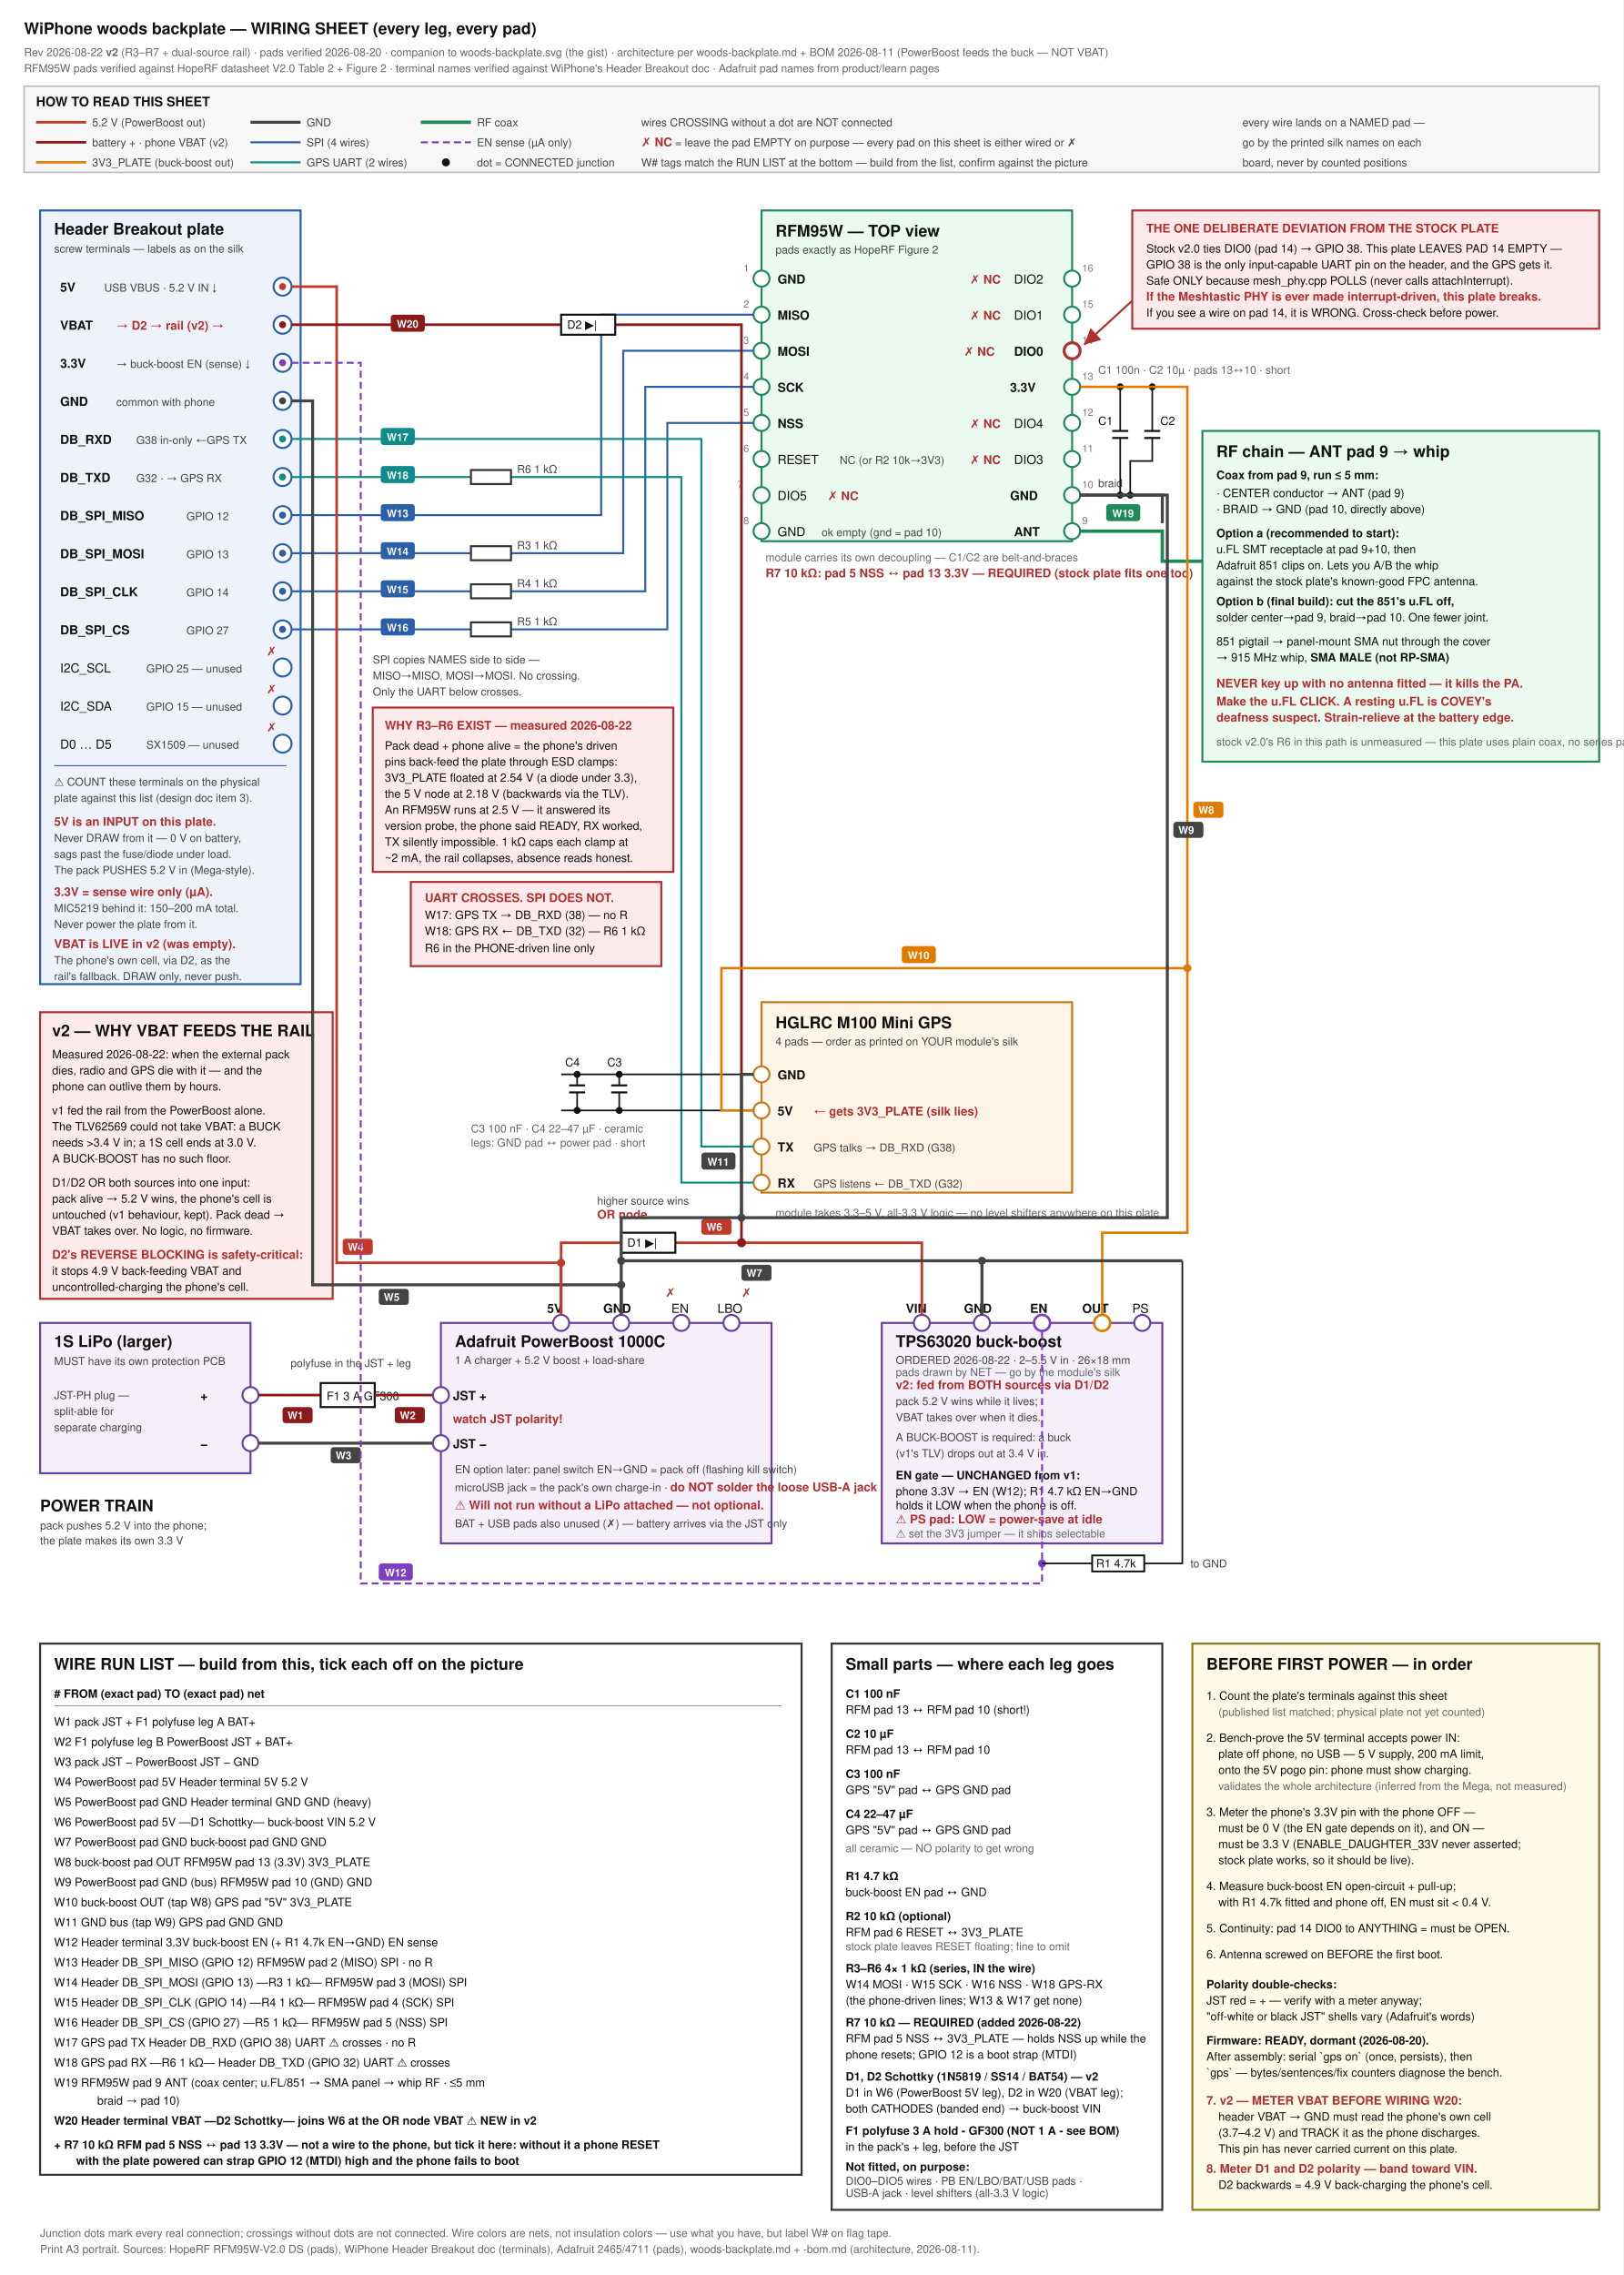
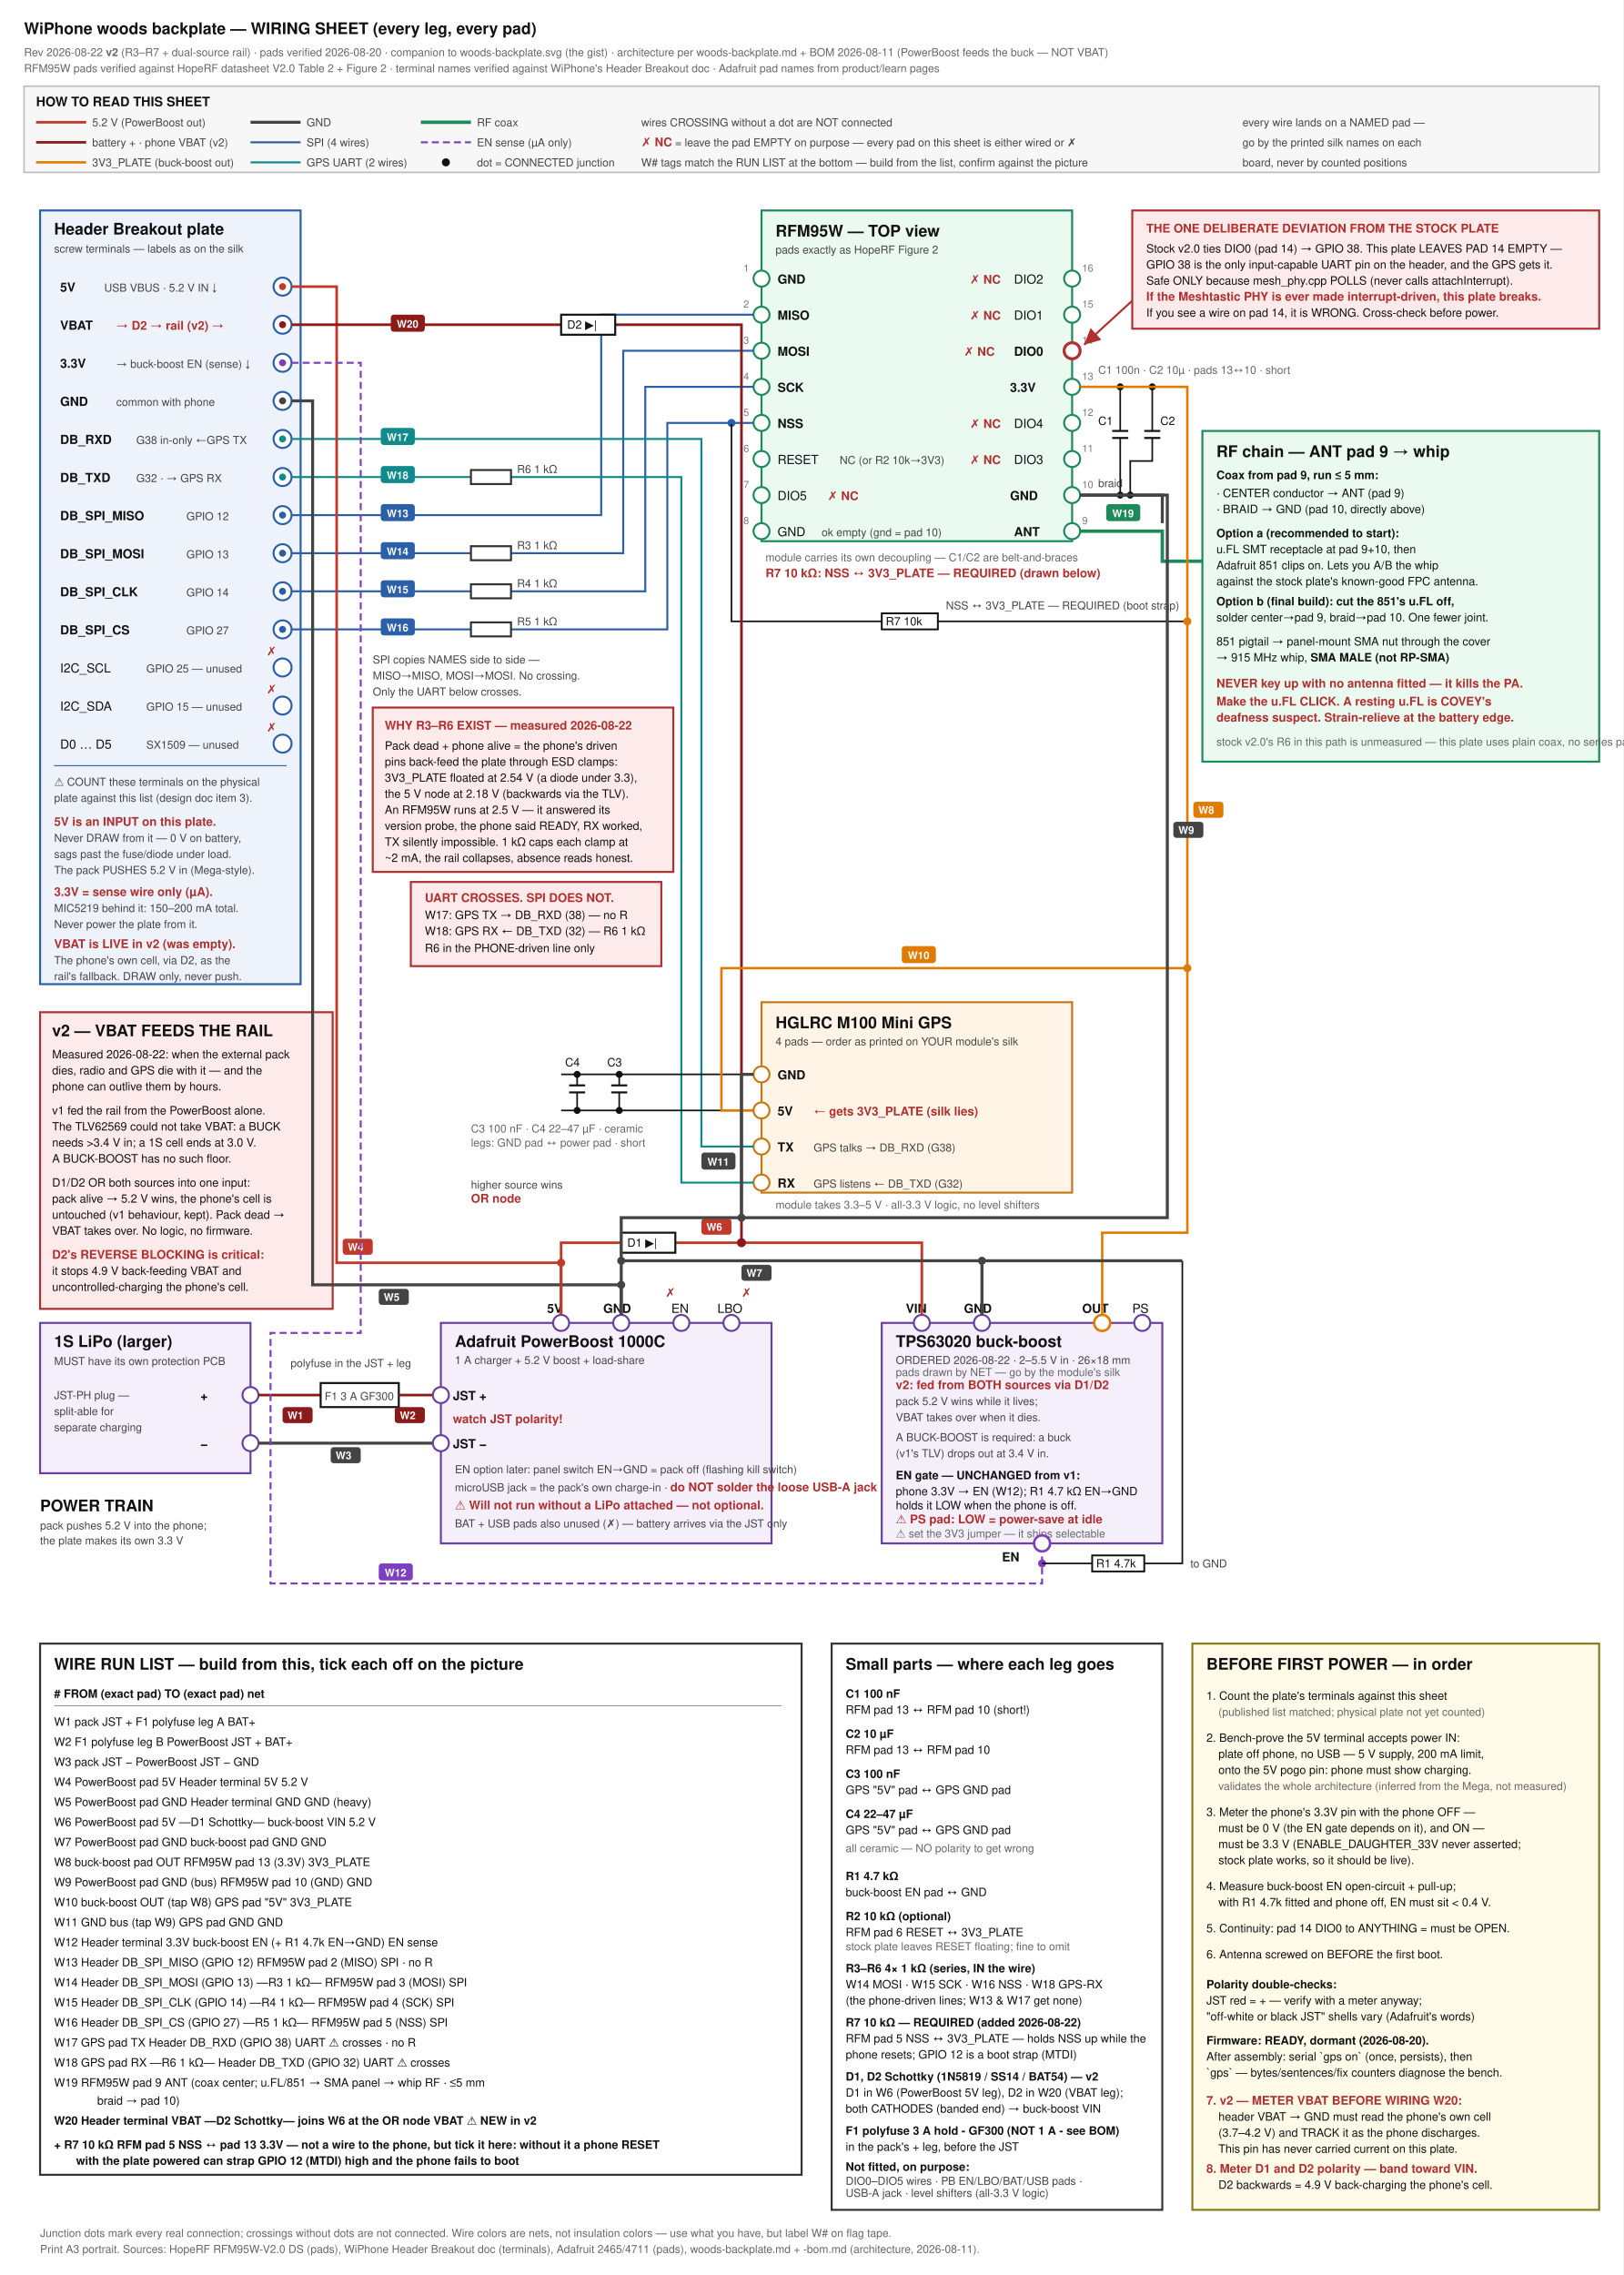
<svg xmlns="http://www.w3.org/2000/svg" viewBox="0 0 1620 2270" font-family="Helvetica,Arial,sans-serif">
  <style>
  .bg{fill:#ffffff}
  .box{fill:#fff;stroke:#333;stroke-width:2}
  .hdr{fill:#eef3fb;stroke:#2b5fa8;stroke-width:2}
  .rf{fill:#eafaf1;stroke:#1e8a5a;stroke-width:2}
  .gps{fill:#fff4e6;stroke:#c47a1a;stroke-width:2}
  .pwr{fill:#f4effa;stroke:#6b3fa0;stroke-width:2}
  .warn{fill:#fdeaea;stroke:#b03030;stroke-width:2}
  .chk{fill:#fffbe8;stroke:#8a7a1e;stroke-width:2}
  .tt{font-size:16px;font-weight:bold;fill:#111}
  .t{font-size:13px;fill:#111}
  .ts{font-size:11px;fill:#444}
  .tw{font-size:12px;fill:#b03030;font-weight:bold}
  .tk{font-size:11.5px;fill:#111}
  .note{font-size:11px;fill:#666}
  .pin{font-size:12.5px;fill:#111}
  .pinno{font-size:10px;fill:#777}
  .wtag{font-size:10.5px;font-weight:bold;fill:#fff}
  .nc{font-size:12px;font-weight:bold;fill:#b03030}
  /* nets */
  .w5v{stroke:#c0392b;stroke-width:2.6;fill:none}
  .wbat{stroke:#8b1a1a;stroke-width:2.6;fill:none}
  .w33{stroke:#e07b00;stroke-width:2.4;fill:none}
  .wgnd{stroke:#444;stroke-width:3;fill:none}
  .wspi{stroke:#2b5fa8;stroke-width:2;fill:none}
  .wuart{stroke:#0f8b8b;stroke-width:2;fill:none}
  .wrf{stroke:#1e8a5a;stroke-width:3.4;fill:none}
  .wen{stroke:#7d3fbf;stroke-width:2;fill:none;stroke-dasharray:7 4}
  .leg{stroke:#111;stroke-width:1.6;fill:none}
</style>
  <rect x="0" y="0" width="1620" height="2270" class="bg" />
  <text x="24" y="34" class="tt" font-size="21">WiPhone woods backplate — WIRING SHEET (every leg, every pad)</text>
  <text x="24" y="56" class="note">Rev 2026-08-22 <tspan font-weight="bold">v2</tspan> (R3–R7 + dual-source rail) · pads verified 2026-08-20 · companion to woods-backplate.svg (the gist) · architecture per woods-backplate.md + BOM 2026-08-11 (PowerBoost feeds the buck — NOT VBAT)</text>
  <text x="24" y="72" class="note">RFM95W pads verified against HopeRF datasheet V2.0 Table 2 + Figure 2 · terminal names verified against WiPhone's Header Breakout doc · Adafruit pad names from product/learn pages</text>
  <rect x="24" y="86" width="1572" height="86" fill="#f7f7f7" stroke="#bbb" stroke-width="1.5" />
  <text x="36" y="106" class="t" font-weight="bold">HOW TO READ THIS SHEET</text>
  <line x1="36" y1="122" x2="86" y2="122" class="w5v" />
  <text x="92" y="126" class="ts">5.2 V (PowerBoost out)</text>
  <line x1="36" y1="142" x2="86" y2="142" class="wbat" />
  <text x="92" y="146" class="ts">battery + · phone VBAT (v2)</text>
  <line x1="36" y1="162" x2="86" y2="162" class="w33" />
  <text x="92" y="166" class="ts">3V3_PLATE (buck-boost out)</text>
  <line x1="250" y1="122" x2="300" y2="122" class="wgnd" />
  <text x="306" y="126" class="ts">GND</text>
  <line x1="250" y1="142" x2="300" y2="142" class="wspi" />
  <text x="306" y="146" class="ts">SPI (4 wires)</text>
  <line x1="250" y1="162" x2="300" y2="162" class="wuart" />
  <text x="306" y="166" class="ts">GPS UART (2 wires)</text>
  <line x1="420" y1="122" x2="470" y2="122" class="wrf" />
  <text x="476" y="126" class="ts">RF coax</text>
  <line x1="420" y1="142" x2="470" y2="142" class="wen" />
  <text x="476" y="146" class="ts">EN sense (µA only)</text>
  <circle cx="445" cy="162" r="4" fill="#111" />
  <text x="476" y="166" class="ts">dot = CONNECTED junction</text>
  <text x="640" y="126" class="ts">wires CROSSING without a dot are NOT connected</text>
  <text x="640" y="146" class="ts">
    <tspan class="nc">✗ NC</tspan> = leave the pad EMPTY on purpose — every pad on this sheet is either wired or ✗</text>
  <text x="640" y="166" class="ts">W# tags match the RUN LIST at the bottom — build from the list, confirm against the picture</text>
  <text x="1240" y="126" class="ts">every wire lands on a NAMED pad —</text>
  <text x="1240" y="146" class="ts">go by the printed silk names on each</text>
  <text x="1240" y="166" class="ts">board, never by counted positions</text>
  <rect x="40" y="210" width="260" height="772" class="hdr" />
  <text x="54" y="234" class="tt">Header Breakout plate</text>
  <text x="54" y="252" class="ts">screw terminals — labels as on the silk</text>
  <g>
    <circle cx="282" cy="286" r="9" fill="#fff" stroke="#2b5fa8" stroke-width="2" />
    <circle cx="282" cy="286" r="3.5" fill="#c0392b" />
    <text x="60" y="291" class="pin" font-weight="bold">5V</text>
    <text x="104" y="291" class="ts">USB VBUS · 5.2 V IN ↓</text>
    <circle cx="282" cy="324" r="9" fill="#fff" stroke="#2b5fa8" stroke-width="2" />
    <circle cx="282" cy="324" r="3.5" fill="#8b1a1a" />
    <text x="60" y="329" class="pin" font-weight="bold">VBAT</text>
    <text x="116" y="329" class="tw">→ D2 → rail (v2) →</text>
    <circle cx="282" cy="362" r="9" fill="#fff" stroke="#2b5fa8" stroke-width="2" />
    <circle cx="282" cy="362" r="3.5" fill="#7d3fbf" />
    <text x="60" y="367" class="pin" font-weight="bold">3.3V</text>
    <text x="116" y="367" class="ts">→ buck-boost EN (sense) ↓</text>
    <circle cx="282" cy="400" r="9" fill="#fff" stroke="#2b5fa8" stroke-width="2" />
    <circle cx="282" cy="400" r="3.5" fill="#444" />
    <text x="60" y="405" class="pin" font-weight="bold">GND</text>
    <text x="116" y="405" class="ts">common with phone</text>
    <circle cx="282" cy="438" r="9" fill="#fff" stroke="#2b5fa8" stroke-width="2" />
    <circle cx="282" cy="438" r="3.5" fill="#0f8b8b" />
    <text x="60" y="443" class="pin" font-weight="bold">DB_RXD</text>
    <text x="136" y="443" class="ts">G38 in-only ←GPS TX</text>
    <circle cx="282" cy="476" r="9" fill="#fff" stroke="#2b5fa8" stroke-width="2" />
    <circle cx="282" cy="476" r="3.5" fill="#0f8b8b" />
    <text x="60" y="481" class="pin" font-weight="bold">DB_TXD</text>
    <text x="136" y="481" class="ts">G32 · → GPS RX</text>
    <circle cx="282" cy="514" r="9" fill="#fff" stroke="#2b5fa8" stroke-width="2" />
    <circle cx="282" cy="514" r="3.5" fill="#2b5fa8" />
    <text x="60" y="519" class="pin" font-weight="bold">DB_SPI_MISO</text>
    <text x="186" y="519" class="ts">GPIO 12</text>
    <circle cx="282" cy="552" r="9" fill="#fff" stroke="#2b5fa8" stroke-width="2" />
    <circle cx="282" cy="552" r="3.5" fill="#2b5fa8" />
    <text x="60" y="557" class="pin" font-weight="bold">DB_SPI_MOSI</text>
    <text x="186" y="557" class="ts">GPIO 13</text>
    <circle cx="282" cy="590" r="9" fill="#fff" stroke="#2b5fa8" stroke-width="2" />
    <circle cx="282" cy="590" r="3.5" fill="#2b5fa8" />
    <text x="60" y="595" class="pin" font-weight="bold">DB_SPI_CLK</text>
    <text x="186" y="595" class="ts">GPIO 14</text>
    <circle cx="282" cy="628" r="9" fill="#fff" stroke="#2b5fa8" stroke-width="2" />
    <circle cx="282" cy="628" r="3.5" fill="#2b5fa8" />
    <text x="60" y="633" class="pin" font-weight="bold">DB_SPI_CS</text>
    <text x="186" y="633" class="ts">GPIO 27</text>
    <circle cx="282" cy="666" r="9" fill="#fff" stroke="#2b5fa8" stroke-width="2" />
    <text x="266" y="654" class="nc">✗</text>
    <text x="60" y="671" class="pin">I2C_SCL</text>
    <text x="146" y="671" class="ts">GPIO 25 — unused</text>
    <circle cx="282" cy="704" r="9" fill="#fff" stroke="#2b5fa8" stroke-width="2" />
    <text x="266" y="692" class="nc">✗</text>
    <text x="60" y="709" class="pin">I2C_SDA</text>
    <text x="146" y="709" class="ts">GPIO 15 — unused</text>
    <circle cx="282" cy="742" r="9" fill="#fff" stroke="#2b5fa8" stroke-width="2" />
    <text x="266" y="730" class="nc">✗</text>
    <text x="60" y="747" class="pin">D0 … D5</text>
    <text x="146" y="747" class="ts">SX1509 — unused</text>
  </g>
  <line x1="54" y1="764" x2="286" y2="764" stroke="#2b5fa8" stroke-width="1" />
  <text x="54" y="784" class="ts">⚠ COUNT these terminals on the physical</text>
  <text x="54" y="800" class="ts">plate against this list (design doc item 3).</text>
  <text x="54" y="824" class="tw">5V is an INPUT on this plate.</text>
  <text x="54" y="840" class="ts">Never DRAW from it — 0 V on battery,</text>
  <text x="54" y="856" class="ts">sags past the fuse/diode under load.</text>
  <text x="54" y="872" class="ts">The pack PUSHES 5.2 V in (Mega-style).</text>
  <text x="54" y="894" class="tw">3.3V = sense wire only (µA).</text>
  <text x="54" y="910" class="ts">MIC5219 behind it: 150–200 mA total.</text>
  <text x="54" y="926" class="ts">Never power the plate from it.</text>
  <text x="54" y="946" class="tw">VBAT is LIVE in v2 (was empty).</text>
  <text x="54" y="962" class="ts">The phone's own cell, via D2, as the</text>
  <text x="54" y="978" class="ts">rail's fallback. DRAW only, never push.</text>
  <g>
-     <rect x="40" y="1010" width="292" height="286" class="warn" />
-     <text x="52" y="1034" class="tt">v2 — WHY VBAT FEEDS THE RAIL</text>
+     <rect x="40" y="1010" width="292" height="296" class="warn" />
+     <text x="52" y="1034" class="tt">v2 — VBAT FEEDS THE RAIL</text>
    <text x="52" y="1056" class="tk">Measured 2026-08-22: when the external pack</text>
    <text x="52" y="1072" class="tk">dies, radio and GPS die with it — and the</text>
    <text x="52" y="1088" class="tk">phone can outlive them by hours.</text>
    <text x="52" y="1112" class="tk">v1 fed the rail from the PowerBoost alone.</text>
    <text x="52" y="1128" class="tk">The TLV62569 could not take VBAT: a BUCK</text>
    <text x="52" y="1144" class="tk">needs &gt;3.4 V in; a 1S cell ends at 3.0 V.</text>
    <text x="52" y="1160" class="tk">A BUCK-BOOST has no such floor.</text>
    <text x="52" y="1184" class="tk">D1/D2 OR both sources into one input:</text>
    <text x="52" y="1200" class="tk">pack alive → 5.2 V wins, the phone's cell is</text>
    <text x="52" y="1216" class="tk">untouched (v1 behaviour, kept). Pack dead →</text>
    <text x="52" y="1232" class="tk">VBAT takes over. No logic, no firmware.</text>
-     <text x="52" y="1256" class="tw">D2's REVERSE BLOCKING is safety-critical:</text>
+     <text x="52" y="1256" class="tw">D2's REVERSE BLOCKING is critical:</text>
    <text x="52" y="1272" class="tk">it stops 4.9 V back-feeding VBAT and</text>
    <text x="52" y="1288" class="tk">uncontrolled-charging the phone's cell.</text>
  </g>
  <rect x="760" y="210" width="310" height="330" class="rf" />
  <text x="774" y="236" class="tt">RFM95W — TOP view</text>
  <text x="774" y="253" class="ts">pads exactly as HopeRF Figure 2</text>
  <g>
    <circle cx="760" cy="278" r="8" fill="#fff" stroke="#1e8a5a" stroke-width="2" />
    <text x="742" y="271" class="pinno">1</text>
    <text x="776" y="283" class="pin" font-weight="bold">GND</text>
    <circle cx="760" cy="314" r="8" fill="#fff" stroke="#1e8a5a" stroke-width="2" />
    <text x="742" y="307" class="pinno">2</text>
    <text x="776" y="319" class="pin" font-weight="bold">MISO</text>
    <circle cx="760" cy="350" r="8" fill="#fff" stroke="#1e8a5a" stroke-width="2" />
    <text x="742" y="343" class="pinno">3</text>
    <text x="776" y="355" class="pin" font-weight="bold">MOSI</text>
    <circle cx="760" cy="386" r="8" fill="#fff" stroke="#1e8a5a" stroke-width="2" />
    <text x="742" y="379" class="pinno">4</text>
    <text x="776" y="391" class="pin" font-weight="bold">SCK</text>
    <circle cx="760" cy="422" r="8" fill="#fff" stroke="#1e8a5a" stroke-width="2" />
    <text x="742" y="415" class="pinno">5</text>
    <text x="776" y="427" class="pin" font-weight="bold">NSS</text>
    <circle cx="760" cy="458" r="8" fill="#fff" stroke="#1e8a5a" stroke-width="2" />
    <text x="742" y="451" class="pinno">6</text>
    <text x="776" y="463" class="pin">RESET</text>
    <text x="838" y="463" class="ts">NC (or R2 10k→3V3)</text>
    <circle cx="760" cy="494" r="8" fill="#fff" stroke="#1e8a5a" stroke-width="2" />
-     <text x="736" y="487" class="pinno">7</text>
+     <text x="742" y="487" class="pinno">7</text>
    <text x="776" y="499" class="pin">DIO5</text>
    <text x="826" y="499" class="nc">✗ NC</text>
    <circle cx="760" cy="530" r="8" fill="#fff" stroke="#1e8a5a" stroke-width="2" />
    <text x="742" y="523" class="pinno">8</text>
    <text x="776" y="535" class="pin">GND</text>
    <text x="820" y="535" class="ts">ok empty (gnd = pad 10)</text>
  </g>
  <g>
    <circle cx="1070" cy="278" r="8" fill="#fff" stroke="#1e8a5a" stroke-width="2" />
    <text x="1080" y="271" class="pinno">16</text>
    <text x="1012" y="283" class="pin">DIO2</text>
    <text x="968" y="283" class="nc">✗ NC</text>
    <circle cx="1070" cy="314" r="8" fill="#fff" stroke="#1e8a5a" stroke-width="2" />
    <text x="1080" y="307" class="pinno">15</text>
    <text x="1012" y="319" class="pin">DIO1</text>
    <text x="968" y="319" class="nc">✗ NC</text>
    <circle cx="1070" cy="350" r="8" fill="#fff" stroke="#b03030" stroke-width="3" />
    <text x="1080" y="343" class="pinno">14</text>
    <text x="1012" y="355" class="pin" font-weight="bold" fill="#b03030">DIO0</text>
    <text x="962" y="355" class="nc">✗ NC</text>
    <circle cx="1070" cy="386" r="8" fill="#fff" stroke="#1e8a5a" stroke-width="2" />
    <text x="1080" y="379" class="pinno">13</text>
    <text x="1008" y="391" class="pin" font-weight="bold">3.3V</text>
    <circle cx="1070" cy="422" r="8" fill="#fff" stroke="#1e8a5a" stroke-width="2" />
    <text x="1080" y="415" class="pinno">12</text>
    <text x="1012" y="427" class="pin">DIO4</text>
    <text x="968" y="427" class="nc">✗ NC</text>
    <circle cx="1070" cy="458" r="8" fill="#fff" stroke="#1e8a5a" stroke-width="2" />
    <text x="1080" y="451" class="pinno">11</text>
    <text x="1012" y="463" class="pin">DIO3</text>
    <text x="968" y="463" class="nc">✗ NC</text>
    <circle cx="1070" cy="494" r="8" fill="#fff" stroke="#1e8a5a" stroke-width="2" />
    <text x="1080" y="487" class="pinno">10</text>
    <text x="1008" y="499" class="pin" font-weight="bold">GND</text>
    <circle cx="1070" cy="530" r="8" fill="#fff" stroke="#1e8a5a" stroke-width="2" />
    <text x="1080" y="523" class="pinno">9</text>
    <text x="1012" y="535" class="pin" font-weight="bold">ANT</text>
  </g>
  <text x="764" y="560" class="note">module carries its own decoupling — C1/C2 are belt-and-braces</text>
-   <text x="764" y="576" class="tw">R7 10 kΩ: pad 5 NSS ↔ pad 13 3.3V — REQUIRED (stock plate fits one too)</text>
+   <text x="764" y="576" class="tw">R7 10 kΩ: NSS ↔ 3V3_PLATE — REQUIRED (drawn below)</text>
  <rect x="1130" y="210" width="466" height="118" class="warn" />
  <text x="1144" y="232" class="tw">THE ONE DELIBERATE DEVIATION FROM THE STOCK PLATE</text>
  <text x="1144" y="252" class="tk">Stock v2.0 ties DIO0 (pad 14) → GPIO 38. This plate LEAVES PAD 14 EMPTY —</text>
  <text x="1144" y="268" class="tk">GPIO 38 is the only input-capable UART pin on the header, and the GPS gets it.</text>
  <text x="1144" y="284" class="tk">Safe ONLY because mesh_phy.cpp POLLS (never calls attachInterrupt).</text>
  <text x="1144" y="300" class="tw">If the Meshtastic PHY is ever made interrupt-driven, this plate breaks.</text>
  <text x="1144" y="316" class="tk">If you see a wire on pad 14, it is WRONG. Cross-check before power.</text>
  <path d="M1130 300 L1082 344" stroke="#b03030" stroke-width="2" fill="none" marker-end="url(#arr)" />
  <defs>
    <marker id="arr" markerWidth="10" markerHeight="8" refX="8" refY="4" orient="auto">
      <path d="M0,0 L8,4 L0,8 z" fill="#b03030" />
    </marker>
  </defs>
+   <g>
+     <circle cx="730" cy="422" r="4" fill="#2b5fa8" />
+     <polyline class="leg" points="730,422 730,620 1185,620" />
+     <rect x="880" y="612" width="56" height="16" fill="#fff" stroke="#111" stroke-width="1.8" />
+     <text x="884" y="624" class="tk">R7 10k</text>
+     <circle cx="1185" cy="620" r="4" fill="#e07b00" />
+     <text x="944" y="608" class="ts">NSS ↔ 3V3_PLATE — REQUIRED (boot strap)</text>
+   </g>
  <g>
    <polyline class="wspi" points="291,514 600,514 600,314 752,314" />
    <polyline class="wspi" points="291,552 622,552 622,350 752,350" />
    <polyline class="wspi" points="291,590 644,590 644,386 752,386" />
    <polyline class="wspi" points="291,628 666,628 666,422 752,422" />
    <rect x="380" y="503" width="34" height="17" rx="3" fill="#2b5fa8" />
    <text x="386" y="516" class="wtag">W13</text>
    <rect x="380" y="541" width="34" height="17" rx="3" fill="#2b5fa8" />
    <text x="386" y="554" class="wtag">W14</text>
    <rect x="380" y="579" width="34" height="17" rx="3" fill="#2b5fa8" />
    <text x="386" y="592" class="wtag">W15</text>
    <rect x="380" y="617" width="34" height="17" rx="3" fill="#2b5fa8" />
    <text x="386" y="630" class="wtag">W16</text>
    <rect x="470" y="545" width="40" height="14" class="box" />
    <text x="516" y="548" class="ts">R3 1 kΩ</text>
    <rect x="470" y="583" width="40" height="14" class="box" />
    <text x="516" y="586" class="ts">R4 1 kΩ</text>
    <rect x="470" y="621" width="40" height="14" class="box" />
    <text x="516" y="624" class="ts">R5 1 kΩ</text>
    <text x="372" y="662" class="ts">SPI copies NAMES side to side —</text>
    <text x="372" y="678" class="ts">MISO→MISO, MOSI→MOSI. No crossing.</text>
    <text x="372" y="694" class="ts">Only the UART below crosses.</text>
  </g>
  <g>
    <rect x="372" y="706" width="300" height="164" class="warn" />
    <text x="384" y="728" class="tw">WHY R3–R6 EXIST — measured 2026-08-22</text>
    <text x="384" y="748" class="tk">Pack dead + phone alive = the phone's driven</text>
    <text x="384" y="764" class="tk">pins back-feed the plate through ESD clamps:</text>
    <text x="384" y="780" class="tk">3V3_PLATE floated at 2.54 V (a diode under 3.3),</text>
    <text x="384" y="796" class="tk">the 5 V node at 2.18 V (backwards via the TLV).</text>
    <text x="384" y="812" class="tk">An RFM95W runs at 2.5 V — it answered its</text>
    <text x="384" y="828" class="tk">version probe, the phone said READY, RX worked,</text>
    <text x="384" y="844" class="tk">TX silently impossible. 1 kΩ caps each clamp at</text>
    <text x="384" y="860" class="tk">~2 mA, the rail collapses, absence reads honest.</text>
  </g>
  <rect x="760" y="1000" width="310" height="190" class="gps" />
  <text x="774" y="1026" class="tt">HGLRC M100 Mini GPS</text>
  <text x="774" y="1043" class="ts">4 pads — order as printed on YOUR module's silk</text>
  <g>
    <circle cx="760" cy="1072" r="8" fill="#fff" stroke="#c47a1a" stroke-width="2" />
    <text x="776" y="1077" class="pin" font-weight="bold">GND</text>
    <circle cx="760" cy="1108" r="8" fill="#fff" stroke="#c47a1a" stroke-width="2" />
    <text x="776" y="1113" class="pin" font-weight="bold">5V</text>
    <text x="812" y="1113" class="tw">← gets 3V3_PLATE (silk lies)</text>
    <circle cx="760" cy="1144" r="8" fill="#fff" stroke="#c47a1a" stroke-width="2" />
    <text x="776" y="1149" class="pin" font-weight="bold">TX</text>
    <text x="812" y="1149" class="ts">GPS talks → DB_RXD (G38)</text>
    <circle cx="760" cy="1180" r="8" fill="#fff" stroke="#c47a1a" stroke-width="2" />
    <text x="776" y="1185" class="pin" font-weight="bold">RX</text>
    <text x="812" y="1185" class="ts">GPS listens ← DB_TXD (G32)</text>
  </g>
-   <text x="774" y="1214" class="note">module takes 3.3–5 V, all-3.3 V logic — no level shifters anywhere on this plate</text>
+   <text x="774" y="1206" class="note">module takes 3.3–5 V · all-3.3 V logic, no level shifters</text>
  <g>
    <polyline class="wuart" points="291,438 700,438 700,1144 752,1144" />
    <polyline class="wuart" points="291,476 680,476 680,1180 752,1180" />
    <rect x="380" y="427" width="34" height="17" rx="3" fill="#0f8b8b" />
    <text x="386" y="440" class="wtag">W17</text>
    <rect x="380" y="465" width="34" height="17" rx="3" fill="#0f8b8b" />
    <text x="386" y="478" class="wtag">W18</text>
    <rect x="470" y="469" width="40" height="14" class="box" />
    <text x="516" y="472" class="ts">R6 1 kΩ</text>
    <rect x="410" y="880" width="250" height="84" class="warn" />
    <text x="424" y="900" class="tw">UART CROSSES. SPI DOES NOT.</text>
    <text x="424" y="917" class="tk">W17: GPS TX → DB_RXD (38) — no R</text>
    <text x="424" y="933" class="tk">W18: GPS RX ← DB_TXD (32) — R6 1 kΩ</text>
    <text x="424" y="950" class="tk">R6 in the PHONE-driven line only</text>
  </g>
  <g>
    <line x1="752" y1="1072" x2="560" y2="1072" class="leg" />
    <line x1="752" y1="1108" x2="560" y2="1108" class="leg" />
    <line x1="618" y1="1072" x2="618" y2="1083" class="leg" />
    <line x1="610" y1="1083" x2="626" y2="1083" stroke="#111" stroke-width="2" />
    <line x1="610" y1="1090" x2="626" y2="1090" stroke="#111" stroke-width="2" />
    <line x1="618" y1="1090" x2="618" y2="1108" class="leg" />
    <text x="606" y="1064" class="tk">C3</text>
    <line x1="576" y1="1072" x2="576" y2="1083" class="leg" />
    <line x1="568" y1="1083" x2="584" y2="1083" stroke="#111" stroke-width="2" />
    <line x1="568" y1="1090" x2="584" y2="1090" stroke="#111" stroke-width="2" />
    <line x1="576" y1="1090" x2="576" y2="1108" class="leg" />
    <text x="564" y="1064" class="tk">C4</text>
    <circle cx="618" cy="1072" r="3.5" fill="#111" />
    <circle cx="618" cy="1108" r="3.5" fill="#111" />
    <circle cx="576" cy="1072" r="3.5" fill="#111" />
    <circle cx="576" cy="1108" r="3.5" fill="#111" />
    <text x="470" y="1130" class="note">C3 100 nF · C4 22–47 µF · ceramic</text>
    <text x="470" y="1144" class="note">legs: GND pad ↔ power pad · short</text>
  </g>
  <rect x="1200" y="430" width="396" height="330" class="rf" />
  <text x="1214" y="456" class="tt">RF chain — ANT pad 9 → whip</text>
  <text x="1214" y="478" class="tk" font-weight="bold">Coax from pad 9, run ≤ 5 mm:</text>
  <text x="1214" y="496" class="tk">· CENTER conductor → ANT (pad 9)</text>
  <text x="1214" y="512" class="tk">· BRAID → GND (pad 10, directly above)</text>
  <text x="1214" y="536" class="tk" font-weight="bold">Option a (recommended to start):</text>
  <text x="1214" y="552" class="tk">u.FL SMT receptacle at pad 9+10, then</text>
  <text x="1214" y="568" class="tk">Adafruit 851 clips on. Lets you A/B the whip</text>
  <text x="1214" y="584" class="tk">against the stock plate's known-good FPC antenna.</text>
  <text x="1214" y="604" class="tk" font-weight="bold">Option b (final build): cut the 851's u.FL off,</text>
  <text x="1214" y="620" class="tk">solder center→pad 9, braid→pad 10. One fewer joint.</text>
  <text x="1214" y="644" class="tk">851 pigtail → panel-mount SMA nut through the cover</text>
  <text x="1214" y="660" class="tk">→ 915 MHz whip, <tspan font-weight="bold">SMA MALE (not RP-SMA)</tspan>
  </text>
  <text x="1214" y="686" class="tw">NEVER key up with no antenna fitted — it kills the PA.</text>
  <text x="1214" y="704" class="tw">Make the u.FL CLICK. A resting u.FL is COVEY's</text>
  <text x="1214" y="720" class="tw">deafness suspect. Strain-relieve at the battery edge.</text>
  <text x="1214" y="744" class="note">stock v2.0's R6 in this path is unmeasured — this plate uses plain coax, no series part</text>
  <polyline class="wrf" points="1078,530 1160,530 1160,560 1200,560" />
  <rect x="1104" y="503" width="34" height="17" rx="3" fill="#1e8a5a" />
  <text x="1110" y="516" class="wtag">W19</text>
  <polyline class="wgnd" points="1078,494 1160,494 1160,522" />
  <text x="1096" y="486" class="ts">braid</text>
  <g>
    <line x1="1078" y1="386" x2="1150" y2="386" class="leg" />
    <line x1="1078" y1="494" x2="1128" y2="494" class="leg" />
    <line x1="1118" y1="386" x2="1118" y2="430" class="leg" />
    <line x1="1110" y1="430" x2="1126" y2="430" stroke="#111" stroke-width="2" />
    <line x1="1110" y1="437" x2="1126" y2="437" stroke="#111" stroke-width="2" />
    <line x1="1118" y1="437" x2="1118" y2="494" class="leg" />
    <text x="1096" y="424" class="tk">C1</text>
    <line x1="1150" y1="386" x2="1150" y2="430" class="leg" />
    <line x1="1142" y1="430" x2="1158" y2="430" stroke="#111" stroke-width="2" />
    <line x1="1142" y1="437" x2="1158" y2="437" stroke="#111" stroke-width="2" />
    <line x1="1150" y1="437" x2="1150" y2="453" class="leg" />
    <polyline class="leg" points="1150,453 1150,460 1128,460 1128,494" />
    <text x="1158" y="424" class="tk">C2</text>
    <circle cx="1118" cy="386" r="3.5" fill="#111" />
    <circle cx="1150" cy="386" r="3.5" fill="#111" />
    <circle cx="1118" cy="494" r="3.5" fill="#111" />
    <circle cx="1128" cy="494" r="3.5" fill="#111" />
    <text x="1096" y="373" class="note">C1 100n · C2 10µ · pads 13↔10 · short</text>
  </g>
  <rect x="40" y="1320" width="210" height="150" class="pwr" />
  <text x="54" y="1344" class="tt">1S LiPo (larger)</text>
  <text x="54" y="1362" class="ts">MUST have its own protection PCB</text>
  <circle cx="250" cy="1392" r="8" fill="#fff" stroke="#6b3fa0" stroke-width="2" />
  <text x="200" y="1397" class="pin" font-weight="bold" fill="#8b1a1a">+</text>
  <circle cx="250" cy="1440" r="8" fill="#fff" stroke="#6b3fa0" stroke-width="2" />
  <text x="200" y="1445" class="pin" font-weight="bold">−</text>
  <text x="54" y="1396" class="ts">JST-PH plug —</text>
  <text x="54" y="1412" class="ts">split-able for</text>
  <text x="54" y="1428" class="ts">separate charging</text>
  <text x="40" y="1508" class="tt">POWER TRAIN</text>
  <text x="40" y="1526" class="ts">pack pushes 5.2 V into the phone;</text>
  <text x="40" y="1541" class="ts">the plate makes its own 3.3 V</text>
  <g>
    <polyline class="wbat" points="258,1392 320,1392" />
-     <rect x="320" y="1380" width="54" height="24" fill="#fff" stroke="#111" stroke-width="2" />
-     <text x="326" y="1397" class="tk">F1 3 A GF300</text>
-     <polyline class="wbat" points="374,1392 440,1392" />
+     <rect x="320" y="1380" width="78" height="24" fill="#fff" stroke="#111" stroke-width="2" />
+     <text x="324" y="1397" class="ts">F1 3 A GF300</text>
+     <polyline class="wbat" points="398,1392 440,1392" />
    <text x="290" y="1364" class="ts">polyfuse in the JST + leg</text>
    <rect x="282" y="1404" width="30" height="16" rx="3" fill="#8b1a1a" />
    <text x="287" y="1416" class="wtag">W1</text>
    <rect x="394" y="1404" width="30" height="16" rx="3" fill="#8b1a1a" />
    <text x="399" y="1416" class="wtag">W2</text>
  </g>
  <polyline class="wgnd" points="258,1440 440,1440" />
  <rect x="330" y="1444" width="30" height="16" rx="3" fill="#444" />
  <text x="335" y="1456" class="wtag">W3</text>
  <rect x="440" y="1320" width="330" height="220" class="pwr" />
  <text x="454" y="1344" class="tt">Adafruit PowerBoost 1000C</text>
  <text x="454" y="1361" class="ts">1 A charger + 5.2 V boost + load-share</text>
  <circle cx="440" cy="1392" r="8" fill="#fff" stroke="#6b3fa0" stroke-width="2" />
  <text x="452" y="1397" class="pin" font-weight="bold">JST +</text>
  <circle cx="440" cy="1440" r="8" fill="#fff" stroke="#6b3fa0" stroke-width="2" />
  <text x="452" y="1445" class="pin" font-weight="bold">JST −</text>
  <text x="452" y="1420" class="tw">watch JST polarity!</text>
  <circle cx="560" cy="1320" r="8" fill="#fff" stroke="#6b3fa0" stroke-width="2" />
  <text x="546" y="1310" class="pin" font-weight="bold">5V</text>
  <circle cx="620" cy="1320" r="8" fill="#fff" stroke="#6b3fa0" stroke-width="2" />
  <text x="602" y="1310" class="pin" font-weight="bold">GND</text>
  <circle cx="680" cy="1320" r="8" fill="#fff" stroke="#6b3fa0" stroke-width="2" />
  <text x="670" y="1310" class="pin">EN</text>
  <text x="664" y="1294" class="nc">✗</text>
  <circle cx="730" cy="1320" r="8" fill="#fff" stroke="#6b3fa0" stroke-width="2" />
  <text x="716" y="1310" class="pin">LBO</text>
  <text x="740" y="1294" class="nc">✗</text>
  <text x="454" y="1470" class="ts">EN option later: panel switch EN→GND = pack off (flashing kill switch)</text>
  <text x="454" y="1488" class="ts">microUSB jack = the pack's own charge-in · <tspan class="tw">do NOT solder the loose USB-A jack</tspan>
  </text>
  <text x="454" y="1506" class="tw">⚠ Will not run without a LiPo attached — not optional.</text>
  <text x="454" y="1524" class="ts">BAT + USB pads also unused (✗) — battery arrives via the JST only</text>
  <rect x="880" y="1320" width="280" height="220" class="pwr" />
  <text x="894" y="1344" class="tt">TPS63020 buck-boost</text>
  <text x="894" y="1361" class="ts">ORDERED 2026-08-22 · 2–5.5 V in · 26×18 mm</text>
  <circle cx="920" cy="1320" r="8" fill="#fff" stroke="#6b3fa0" stroke-width="2" />
  <text x="904" y="1310" class="pin" font-weight="bold">VIN</text>
  <circle cx="980" cy="1320" r="8" fill="#fff" stroke="#6b3fa0" stroke-width="2" />
  <text x="962" y="1310" class="pin" font-weight="bold">GND</text>
-   <circle cx="1040" cy="1320" r="8" fill="#fff" stroke="#7d3fbf" stroke-width="2.5" />
-   <text x="1028" y="1310" class="pin" font-weight="bold">EN</text>
  <circle cx="1100" cy="1320" r="8" fill="#fff" stroke="#e07b00" stroke-width="2.5" />
  <text x="1080" y="1310" class="pin" font-weight="bold">OUT</text>
  <circle cx="1140" cy="1320" r="8" fill="#fff" stroke="#6b3fa0" stroke-width="2" />
  <text x="1130" y="1310" class="pin">PS</text>
  <text x="894" y="1386" class="tw">v2: fed from BOTH sources via D1/D2</text>
  <text x="894" y="1373" class="note">pads drawn by NET — go by the module's silk</text>
  <text x="894" y="1402" class="ts">pack 5.2 V wins while it lives;</text>
  <text x="894" y="1418" class="ts">VBAT takes over when it dies.</text>
  <text x="894" y="1438" class="ts">A BUCK-BOOST is required: a buck</text>
  <text x="894" y="1454" class="ts">(v1's TLV) drops out at 3.4 V in.</text>
  <text x="894" y="1476" class="tk" font-weight="bold">EN gate — UNCHANGED from v1:</text>
  <text x="894" y="1492" class="tk">phone 3.3V → EN (W12); R1 4.7 kΩ EN→GND</text>
  <text x="894" y="1506" class="tk">holds it LOW when the phone is off.</text>
  <text x="894" y="1520" class="tw">⚠ PS pad: LOW = power-save at idle</text>
  <text x="894" y="1534" class="note">⚠ set the 3V3 jumper — it ships selectable</text>
+   <circle cx="1040" cy="1540" r="8" fill="#fff" stroke="#7d3fbf" stroke-width="2.5" />
+   <text x="1000" y="1558" class="pin" font-weight="bold">EN</text>
  <polyline class="w5v" points="560,1312 560,1260 336,1260 336,286 291,286" />
  <rect x="342" y="1236" width="30" height="16" rx="3" fill="#c0392b" />
  <text x="347" y="1248" class="wtag">W4</text>
  <polyline class="wgnd" points="620,1312 620,1282 312,1282 312,400 291,400" />
  <rect x="378" y="1286" width="30" height="16" rx="3" fill="#444" />
  <text x="383" y="1298" class="wtag">W5</text>
  <polyline class="w5v" points="560,1312 560,1240 920,1240 920,1312" />
  <rect x="620" y="1230" width="54" height="20" fill="#fff" stroke="#111" stroke-width="2" />
  <text x="626" y="1244" class="tk">D1 ▶|</text>
  <rect x="700" y="1216" width="30" height="16" rx="3" fill="#c0392b" />
  <text x="705" y="1228" class="wtag">W6</text>
  <circle cx="560" cy="1260" r="4" fill="#c0392b" />
  <polyline class="wbat" points="291,324 740,324 740,1240" />
  <rect x="560" y="314" width="54" height="20" fill="#fff" stroke="#111" stroke-width="2" />
  <text x="566" y="328" class="tk">D2 ▶|</text>
  <rect x="390" y="314" width="34" height="17" rx="3" fill="#8b1a1a" />
  <text x="396" y="327" class="wtag">W20</text>
  <circle cx="740" cy="1240" r="4.5" fill="#8b1a1a" />
-   <text x="596" y="1216" class="tw">OR node</text>
-   <text x="596" y="1202" class="ts">higher source wins</text>
+   <text x="470" y="1200" class="tw">OR node</text>
+   <text x="470" y="1186" class="ts">higher source wins</text>
  <polyline class="wgnd" points="620,1312 620,1258 980,1258 980,1312" />
  <rect x="740" y="1262" width="30" height="16" rx="3" fill="#444" />
  <text x="745" y="1274" class="wtag">W7</text>
  <circle cx="620" cy="1282" r="4" fill="#444" />
  <polyline class="w33" points="1100,1312 1100,1230 1185,1230 1185,386 1150,386" />
  <line x1="1150" y1="386" x2="1078" y2="386" class="w33" />
  <rect x="1191" y="800" width="30" height="16" rx="3" fill="#e07b00" />
  <text x="1196" y="812" class="wtag">W8</text>
  <polyline class="w33" points="1185,966 720,966 720,1108 752,1108" />
  <circle cx="1185" cy="966" r="4" fill="#e07b00" />
  <rect x="900" y="944" width="34" height="17" rx="3" fill="#e07b00" />
  <text x="906" y="957" class="wtag">W10</text>
  <polyline class="wgnd" points="620,1258 620,1215 1165,1215 1165,494 1128,494" />
  <line x1="1128" y1="494" x2="1078" y2="494" class="wgnd" />
  <circle cx="620" cy="1258" r="4" fill="#444" />
  <rect x="1171" y="820" width="30" height="16" rx="3" fill="#444" />
  <text x="1176" y="832" class="wtag">W9</text>
  <polyline class="wgnd" points="740,1215 740,1072 752,1072" />
  <circle cx="740" cy="1215" r="4" fill="#444" />
  <rect x="700" y="1150" width="34" height="17" rx="3" fill="#444" />
  <text x="706" y="1163" class="wtag">W11</text>
-   <polyline class="wen" points="291,362 360,362 360,1580 1040,1580 1040,1328" />
+   <polyline class="wen" points="291,362 360,362 360,1330 270,1330 270,1580 1040,1580 1040,1548" />
  <rect x="378" y="1560" width="34" height="17" rx="3" fill="#7d3fbf" />
  <text x="384" y="1573" class="wtag">W12</text>
  <circle cx="1040" cy="1560" r="4" fill="#7d3fbf" />
  <line x1="1040" y1="1560" x2="1090" y2="1560" class="leg" />
  <rect x="1090" y="1552" width="52" height="16" fill="#fff" stroke="#111" stroke-width="1.8" />
  <text x="1094" y="1564" class="tk">R1 4.7k</text>
  <polyline class="leg" points="1142,1560 1180,1560 1180,1258" />
  <polyline class="wgnd" points="980,1258 1180,1258" />
  <circle cx="980" cy="1258" r="4" fill="#444" />
  <text x="1188" y="1564" class="ts">to GND</text>
  <rect x="40" y="1640" width="760" height="530" class="box" />
  <text x="54" y="1666" class="tt">WIRE RUN LIST — build from this, tick each off on the picture</text>
  <text x="54" y="1694" class="tk" font-weight="bold">#      FROM  (exact pad)                  TO  (exact pad)                     net</text>
  <line x1="54" y1="1702" x2="780" y2="1702" stroke="#999" />
  <text x="54" y="1722" class="tk">W1   pack JST  +                        F1 polyfuse leg A                  BAT+</text>
  <text x="54" y="1742" class="tk">W2   F1 polyfuse leg B                  PowerBoost JST  +                  BAT+</text>
  <text x="54" y="1762" class="tk">W3   pack JST  −                        PowerBoost JST  −                  GND</text>
  <text x="54" y="1782" class="tk">W4   PowerBoost pad 5V                  Header terminal 5V                 5.2 V</text>
  <text x="54" y="1802" class="tk">W5   PowerBoost pad GND                 Header terminal GND                GND  (heavy)</text>
  <text x="54" y="1822" class="tk">W6   PowerBoost pad 5V   —D1 Schottky—  buck-boost VIN                     5.2 V</text>
  <text x="54" y="1842" class="tk">W7   PowerBoost pad GND                 buck-boost pad GND                 GND</text>
  <text x="54" y="1862" class="tk">W8   buck-boost pad OUT                 RFM95W pad 13  (3.3V)              3V3_PLATE</text>
  <text x="54" y="1882" class="tk">W9   PowerBoost pad GND (bus)           RFM95W pad 10  (GND)               GND</text>
  <text x="54" y="1902" class="tk">W10  buck-boost OUT (tap W8)            GPS pad "5V"                       3V3_PLATE</text>
  <text x="54" y="1922" class="tk">W11  GND bus (tap W9)                   GPS pad GND                        GND</text>
  <text x="54" y="1942" class="tk">W12  Header terminal 3.3V               buck-boost EN (+ R1 4.7k EN→GND)   EN sense</text>
  <text x="54" y="1962" class="tk">W13  Header DB_SPI_MISO (GPIO 12)       RFM95W pad 2   (MISO)              SPI · no R</text>
  <text x="54" y="1982" class="tk">W14  Header DB_SPI_MOSI (GPIO 13)       —R3 1 kΩ—  RFM95W pad 3  (MOSI)    SPI</text>
  <text x="54" y="2002" class="tk">W15  Header DB_SPI_CLK  (GPIO 14)       —R4 1 kΩ—  RFM95W pad 4  (SCK)     SPI</text>
  <text x="54" y="2022" class="tk">W16  Header DB_SPI_CS   (GPIO 27)       —R5 1 kΩ—  RFM95W pad 5  (NSS)     SPI</text>
  <text x="54" y="2042" class="tk">W17  GPS pad TX                         Header DB_RXD  (GPIO 38)           UART ⚠ crosses · no R</text>
  <text x="54" y="2062" class="tk">W18  GPS pad RX                         —R6 1 kΩ—  Header DB_TXD (GPIO 32) UART ⚠ crosses</text>
  <text x="54" y="2082" class="tk">W19  RFM95W pad 9 ANT (coax center;     u.FL/851 → SMA panel → whip        RF · ≤5 mm</text>
  <text x="97" y="2100" class="tk">braid → pad 10)</text>
  <text x="54" y="2120" class="tk" font-weight="bold">W20  Header terminal VBAT  —D2 Schottky—  joins W6 at the OR node        VBAT ⚠ NEW in v2</text>
  <text x="54" y="2144" class="tk" font-weight="bold">+ R7 10 kΩ RFM pad 5 NSS ↔ pad 13 3.3V — not a wire to the phone, but tick it here: without it a phone RESET</text>
  <text x="76" y="2160" class="tk" font-weight="bold">with the plate powered can strap GPIO 12 (MTDI) high and the phone fails to boot</text>
  <rect x="830" y="1640" width="330" height="565" class="box" />
  <text x="844" y="1666" class="tt">Small parts — where each leg goes</text>
  <text x="844" y="1694" class="tk" font-weight="bold">C1  100 nF</text>
  <text x="844" y="1710" class="tk">RFM pad 13 ↔ RFM pad 10 (short!)</text>
  <text x="844" y="1734" class="tk" font-weight="bold">C2  10 µF</text>
  <text x="844" y="1750" class="tk">RFM pad 13 ↔ RFM pad 10</text>
  <text x="844" y="1774" class="tk" font-weight="bold">C3  100 nF</text>
  <text x="844" y="1790" class="tk">GPS "5V" pad ↔ GPS GND pad</text>
  <text x="844" y="1814" class="tk" font-weight="bold">C4  22–47 µF</text>
  <text x="844" y="1830" class="tk">GPS "5V" pad ↔ GPS GND pad</text>
  <text x="844" y="1848" class="note">all ceramic — NO polarity to get wrong</text>
  <text x="844" y="1876" class="tk" font-weight="bold">R1  4.7 kΩ</text>
  <text x="844" y="1892" class="tk">buck-boost EN pad ↔ GND</text>
  <text x="844" y="1916" class="tk" font-weight="bold">R2  10 kΩ (optional)</text>
  <text x="844" y="1932" class="tk">RFM pad 6 RESET ↔ 3V3_PLATE</text>
  <text x="844" y="1946" class="note">stock plate leaves RESET floating; fine to omit</text>
  <text x="844" y="1968" class="tk" font-weight="bold">R3–R6  4× 1 kΩ  (series, IN the wire)</text>
  <text x="844" y="1984" class="tk">W14 MOSI · W15 SCK · W16 NSS · W18 GPS-RX</text>
  <text x="844" y="2000" class="tk">(the phone-driven lines; W13 &amp; W17 get none)</text>
  <text x="844" y="2022" class="tk" font-weight="bold">R7  10 kΩ  — REQUIRED (added 2026-08-22)</text>
  <text x="844" y="2038" class="tk">RFM pad 5 NSS ↔ 3V3_PLATE — holds NSS up while the</text>
  <text x="844" y="2054" class="tk">phone resets; GPIO 12 is a boot strap (MTDI)</text>
  <text x="844" y="2076" class="tk" font-weight="bold">D1, D2  Schottky (1N5819 / SS14 / BAT54) — v2</text>
  <text x="844" y="2092" class="tk">D1 in W6 (PowerBoost 5V leg), D2 in W20 (VBAT leg);</text>
  <text x="844" y="2108" class="tk">both CATHODES (banded end) → buck-boost VIN</text>
  <text x="844" y="2130" class="tk" font-weight="bold">F1  polyfuse 3 A hold - GF300 (NOT 1 A - see BOM)</text>
  <text x="844" y="2146" class="tk">in the pack's + leg, before the JST</text>
  <text x="844" y="2166" class="tk" font-weight="bold">Not fitted, on purpose:</text>
  <text x="844" y="2180" class="ts">DIO0–DIO5 wires · PB EN/LBO/BAT/USB pads ·</text>
  <text x="844" y="2192" class="ts">USB-A jack · level shifters (all-3.3 V logic)</text>
  <rect x="1190" y="1640" width="406" height="565" class="chk" />
  <text x="1204" y="1666" class="tt">BEFORE FIRST POWER — in order</text>
  <text x="1204" y="1696" class="tk">1. Count the plate's terminals against this sheet</text>
  <text x="1216" y="1712" class="note">(published list matched; physical plate not yet counted)</text>
  <text x="1204" y="1738" class="tk">2. Bench-prove the 5V terminal accepts power IN:</text>
  <text x="1216" y="1754" class="tk">plate off phone, no USB — 5 V supply, 200 mA limit,</text>
  <text x="1216" y="1770" class="tk">onto the 5V pogo pin: phone must show charging.</text>
  <text x="1216" y="1786" class="note">validates the whole architecture (inferred from the Mega, not measured)</text>
  <text x="1204" y="1812" class="tk">3. Meter the phone's 3.3V pin with the phone OFF —</text>
  <text x="1216" y="1828" class="tk">must be 0 V (the EN gate depends on it), and ON —</text>
  <text x="1216" y="1844" class="tk">must be 3.3 V (ENABLE_DAUGHTER_33V never asserted;</text>
  <text x="1216" y="1860" class="tk">stock plate works, so it should be live).</text>
  <text x="1204" y="1886" class="tk">4. Measure buck-boost EN open-circuit + pull-up;</text>
  <text x="1216" y="1902" class="tk">with R1 4.7k fitted and phone off, EN must sit &lt; 0.4 V.</text>
  <text x="1204" y="1928" class="tk">5. Continuity: pad 14 DIO0 to ANYTHING = must be OPEN.</text>
  <text x="1204" y="1954" class="tk">6. Antenna screwed on BEFORE the first boot.</text>
  <text x="1204" y="1984" class="tk" font-weight="bold">Polarity double-checks:</text>
  <text x="1204" y="2000" class="tk">JST red = + — verify with a meter anyway;</text>
  <text x="1204" y="2016" class="tk">"off-white or black JST" shells vary (Adafruit's words)</text>
  <text x="1204" y="2040" class="tk" font-weight="bold">Firmware: READY, dormant (2026-08-20).</text>
  <text x="1204" y="2056" class="tk">After assembly: serial `gps on` (once, persists), then</text>
  <text x="1204" y="2072" class="tk">`gps` — bytes/sentences/fix counters diagnose the bench.</text>
  <text x="1204" y="2100" class="tw">7. v2 — METER VBAT BEFORE WIRING W20:</text>
  <text x="1216" y="2116" class="tk">header VBAT → GND must read the phone's own cell</text>
  <text x="1216" y="2132" class="tk">(3.7–4.2 V) and TRACK it as the phone discharges.</text>
  <text x="1216" y="2148" class="tk">This pin has never carried current on this plate.</text>
  <text x="1204" y="2168" class="tw">8. Meter D1 and D2 polarity — band toward VIN.</text>
  <text x="1216" y="2184" class="tk">D2 backwards = 4.9 V back-charging the phone's cell.</text>
  <text x="40" y="2232" class="note">Junction dots mark every real connection; crossings without dots are not connected. Wire colors are nets, not insulation colors — use what you have, but label W# on flag tape.</text>
  <text x="40" y="2248" class="note">Print A3 portrait. Sources: HopeRF RFM95W-V2.0 DS (pads), WiPhone Header Breakout doc (terminals), Adafruit 2465/4711 (pads), woods-backplate.md + -bom.md (architecture, 2026-08-11).</text>
</svg>
